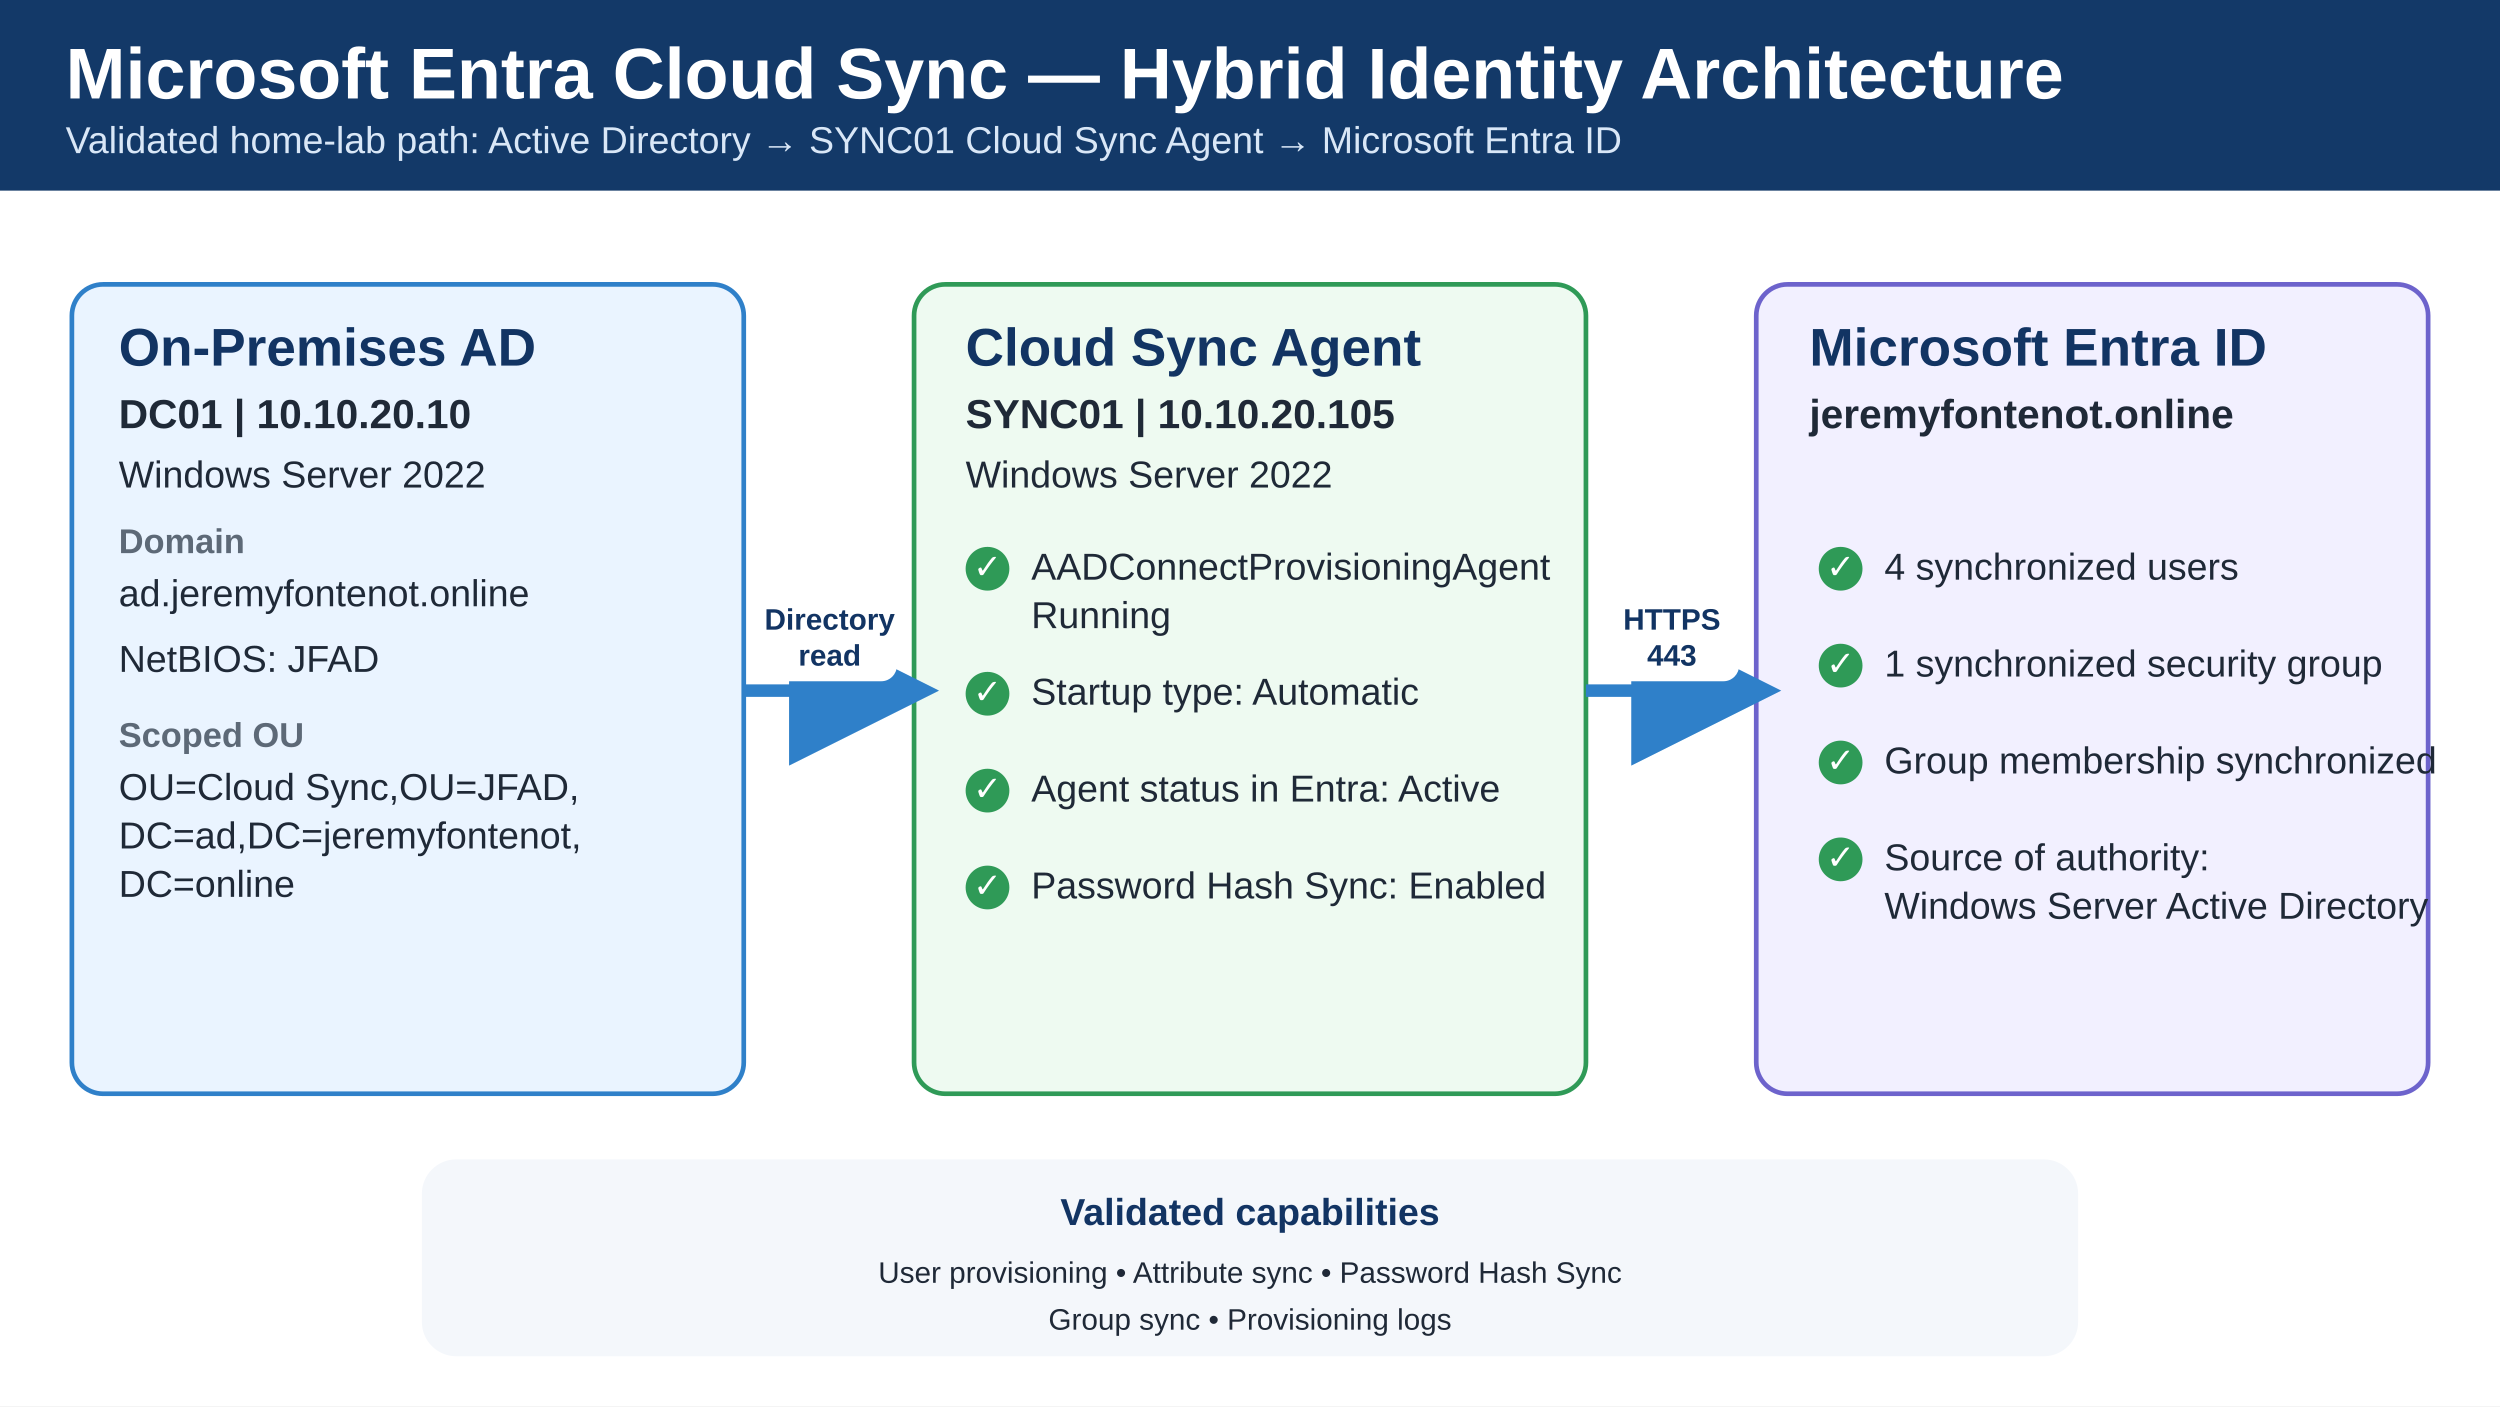
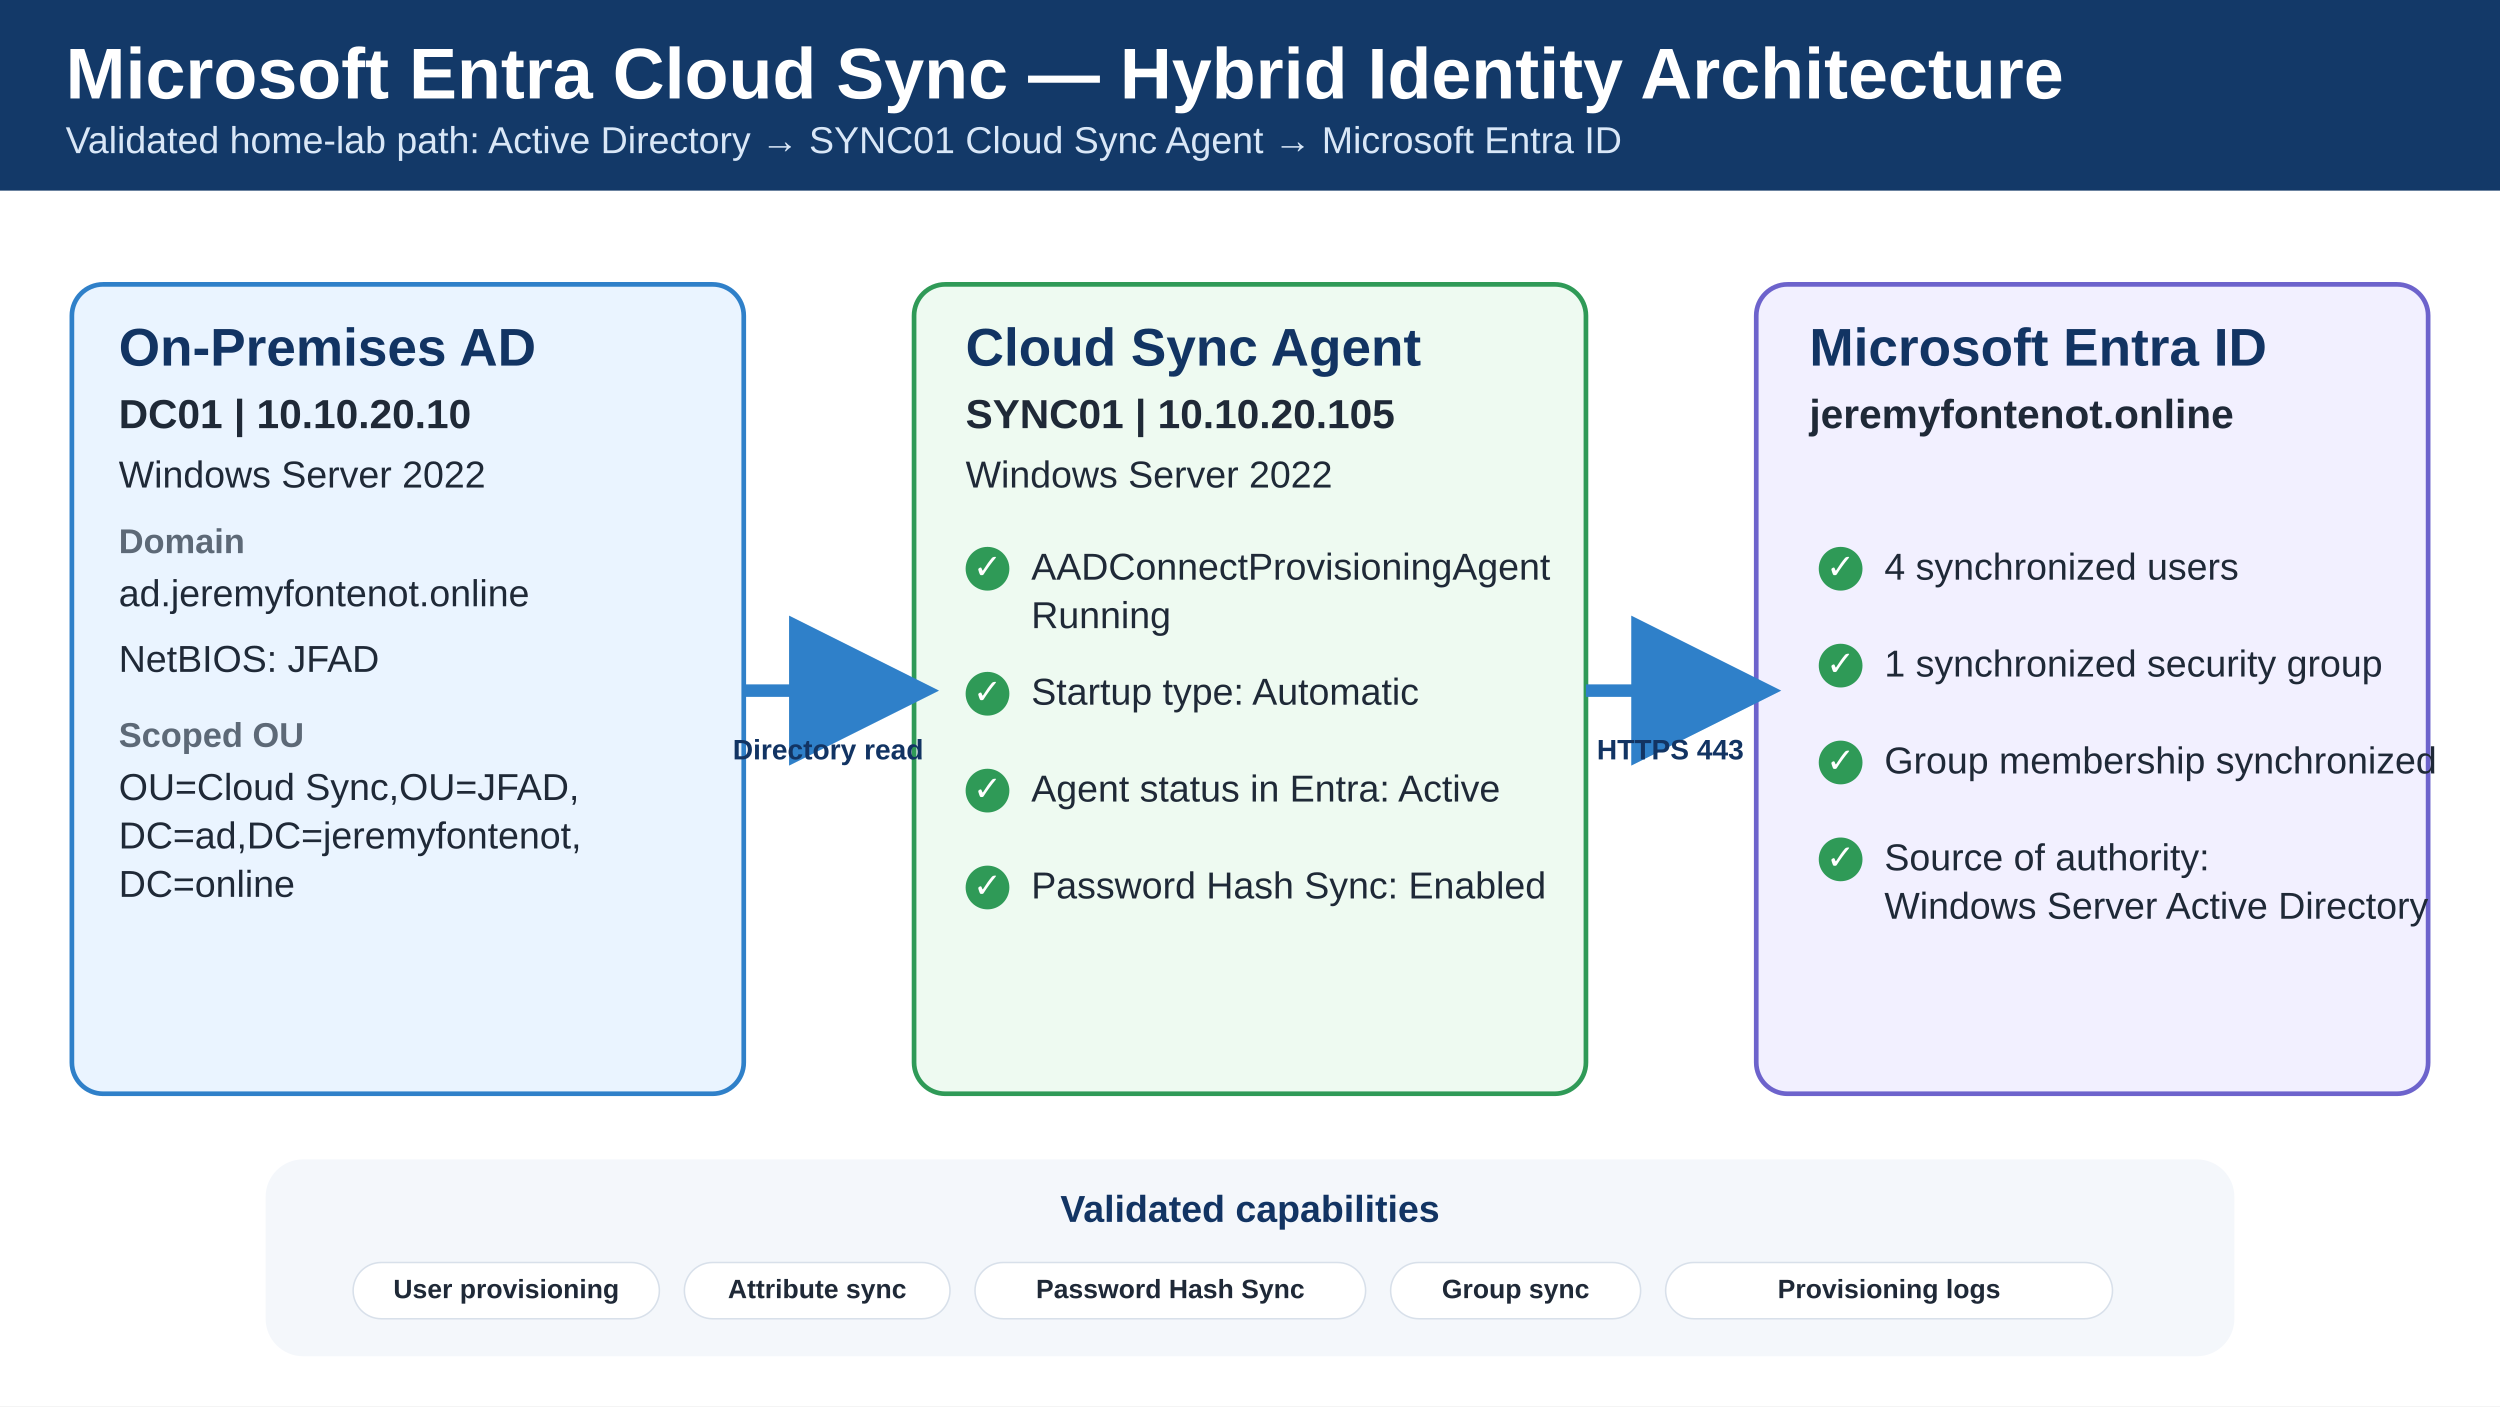
<svg xmlns="http://www.w3.org/2000/svg" width="1600" height="900" viewBox="0 0 1600 900" role="img" aria-labelledby="title desc">
  <defs>
    <marker id="arrowBlue" markerWidth="12" markerHeight="12" refX="10" refY="6" orient="auto" markerUnits="strokeWidth">
      <path d="M0,0 L12,6 L0,12 z" fill="#2f80c9" />
    </marker>
    <style>
      .title { font: 700 46px 'Segoe UI', Arial, sans-serif; fill: #ffffff; }
      .subtitle { font: 400 24px 'Segoe UI', Arial, sans-serif; fill: #d9e7f7; }
      .box-title { font: 700 34px 'Segoe UI', Arial, sans-serif; fill: #123463; }
      .box-strong { font: 700 26px 'Segoe UI', Arial, sans-serif; fill: #1f2937; }
      .body { font: 400 24px 'Segoe UI', Arial, sans-serif; fill: #1f2937; }
      .label { font: 700 22px 'Segoe UI', Arial, sans-serif; fill: #5d6977; }
-       .arrow-label { font: 700 19px 'Segoe UI', Arial, sans-serif; fill: #123463; text-anchor: middle; }
+       .flow-label { font: 700 18px 'Segoe UI', Arial, sans-serif; fill: #123463; text-anchor: middle; }
      .footer-head { font: 700 24px 'Segoe UI', Arial, sans-serif; fill: #123463; text-anchor: middle; }
-       .footer-body { font: 400 19px 'Segoe UI', Arial, sans-serif; fill: #1f2937; text-anchor: middle; }
+       .chip { font: 600 17px 'Segoe UI', Arial, sans-serif; fill: #1f2937; text-anchor: middle; dominant-baseline: middle; }
      .check { font: 700 22px 'Segoe UI', Arial, sans-serif; fill: #ffffff; text-anchor: middle; dominant-baseline: middle; }
    </style>
  </defs>
  <rect width="1600" height="900" fill="#ffffff" />
  <rect x="0" y="0" width="1600" height="122" fill="#133968" />
  <text x="42" y="63" class="title">Microsoft Entra Cloud Sync — Hybrid Identity Architecture</text>
  <text x="42" y="98" class="subtitle">Validated home-lab path: Active Directory → SYNC01 Cloud Sync Agent → Microsoft Entra ID</text>
  <rect x="46" y="182" width="430" height="518" rx="20" fill="#eaf4ff" stroke="#2f80c9" stroke-width="3" />
  <text x="76" y="234" class="box-title">On-Premises AD</text>
  <text x="76" y="274" class="box-strong">DC01  |  10.10.20.10</text>
  <text x="76" y="312" class="body">Windows Server 2022</text>
  <text x="76" y="354" class="label">Domain</text>
  <text x="76" y="388" class="body">ad.jeremyfontenot.online</text>
  <text x="76" y="430" class="body">NetBIOS: JFAD</text>
  <text x="76" y="478" class="label">Scoped OU</text>
  <text x="76" y="512" class="body">
    <tspan x="76" dy="0">OU=Cloud Sync,OU=JFAD,</tspan>
    <tspan x="76" dy="31">DC=ad,DC=jeremyfontenot,</tspan>
    <tspan x="76" dy="31">DC=online</tspan>
  </text>
  <rect x="585" y="182" width="430" height="518" rx="20" fill="#eefaf1" stroke="#2f9a57" stroke-width="3" />
  <text x="618" y="234" class="box-title">Cloud Sync Agent</text>
  <text x="618" y="274" class="box-strong">SYNC01  |  10.10.20.105</text>
  <text x="618" y="312" class="body">Windows Server 2022</text>
  <circle cx="632" cy="364" r="14" fill="#2f9a57" />
  <text x="632" y="364" class="check">✓</text>
  <text x="660" y="371" class="body">AADConnectProvisioningAgent</text>
  <text x="660" y="402" class="body">Running</text>
  <circle cx="632" cy="444" r="14" fill="#2f9a57" />
  <text x="632" y="444" class="check">✓</text>
  <text x="660" y="451" class="body">Startup type: Automatic</text>
  <circle cx="632" cy="506" r="14" fill="#2f9a57" />
  <text x="632" y="506" class="check">✓</text>
  <text x="660" y="513" class="body">Agent status in Entra: Active</text>
  <circle cx="632" cy="568" r="14" fill="#2f9a57" />
  <text x="632" y="568" class="check">✓</text>
  <text x="660" y="575" class="body">Password Hash Sync: Enabled</text>
  <rect x="1124" y="182" width="430" height="518" rx="20" fill="#f2f0ff" stroke="#6d63cc" stroke-width="3" />
  <text x="1158" y="234" class="box-title">Microsoft Entra ID</text>
  <text x="1158" y="274" class="box-strong">jeremyfontenot.online</text>
  <circle cx="1178" cy="364" r="14" fill="#2f9a57" />
  <text x="1178" y="364" class="check">✓</text>
  <text x="1206" y="371" class="body">4 synchronized users</text>
  <circle cx="1178" cy="426" r="14" fill="#2f9a57" />
  <text x="1178" y="426" class="check">✓</text>
  <text x="1206" y="433" class="body">1 synchronized security group</text>
  <circle cx="1178" cy="488" r="14" fill="#2f9a57" />
  <text x="1178" y="488" class="check">✓</text>
  <text x="1206" y="495" class="body">Group membership synchronized</text>
  <circle cx="1178" cy="550" r="14" fill="#2f9a57" />
  <text x="1178" y="550" class="check">✓</text>
  <text x="1206" y="557" class="body">Source of authority:</text>
  <text x="1206" y="588" class="body">Windows Server Active Directory</text>
  <line x1="476" y1="442" x2="585" y2="442" stroke="#2f80c9" stroke-width="8" marker-end="url(#arrowBlue)" />
-   <rect x="488" y="382" width="86" height="54" rx="10" fill="#ffffff" />
-   <text x="531" y="403" class="arrow-label">Directory</text>
-   <text x="531" y="426" class="arrow-label">read</text>
+   <text x="530" y="486" class="flow-label">Directory read</text>
  <line x1="1015" y1="442" x2="1124" y2="442" stroke="#2f80c9" stroke-width="8" marker-end="url(#arrowBlue)" />
-   <rect x="1027" y="382" width="86" height="54" rx="10" fill="#ffffff" />
-   <text x="1070" y="403" class="arrow-label">HTTPS</text>
-   <text x="1070" y="426" class="arrow-label">443</text>
-   <rect x="270" y="742" width="1060" height="126" rx="22" fill="#f4f7fb" />
-   <text x="800" y="784" class="footer-head">Validated capabilities</text>
-   <text x="800" y="821" class="footer-body">User provisioning  •  Attribute sync  •  Password Hash Sync</text>
-   <text x="800" y="851" class="footer-body">Group sync  •  Provisioning logs</text>
+   <text x="1069" y="486" class="flow-label">HTTPS 443</text>
+   <rect x="170" y="742" width="1260" height="126" rx="24" fill="#f4f7fb" />
+   <text x="800" y="782" class="footer-head">Validated capabilities</text>
+   <rect x="226" y="808" width="196" height="36" rx="18" fill="#ffffff" stroke="#d8e0ea" />
+   <text x="324" y="826" class="chip">User provisioning</text>
+   <rect x="438" y="808" width="170" height="36" rx="18" fill="#ffffff" stroke="#d8e0ea" />
+   <text x="523" y="826" class="chip">Attribute sync</text>
+   <rect x="624" y="808" width="250" height="36" rx="18" fill="#ffffff" stroke="#d8e0ea" />
+   <text x="749" y="826" class="chip">Password Hash Sync</text>
+   <rect x="890" y="808" width="160" height="36" rx="18" fill="#ffffff" stroke="#d8e0ea" />
+   <text x="970" y="826" class="chip">Group sync</text>
+   <rect x="1066" y="808" width="286" height="36" rx="18" fill="#ffffff" stroke="#d8e0ea" />
+   <text x="1209" y="826" class="chip">Provisioning logs</text>
</svg>
